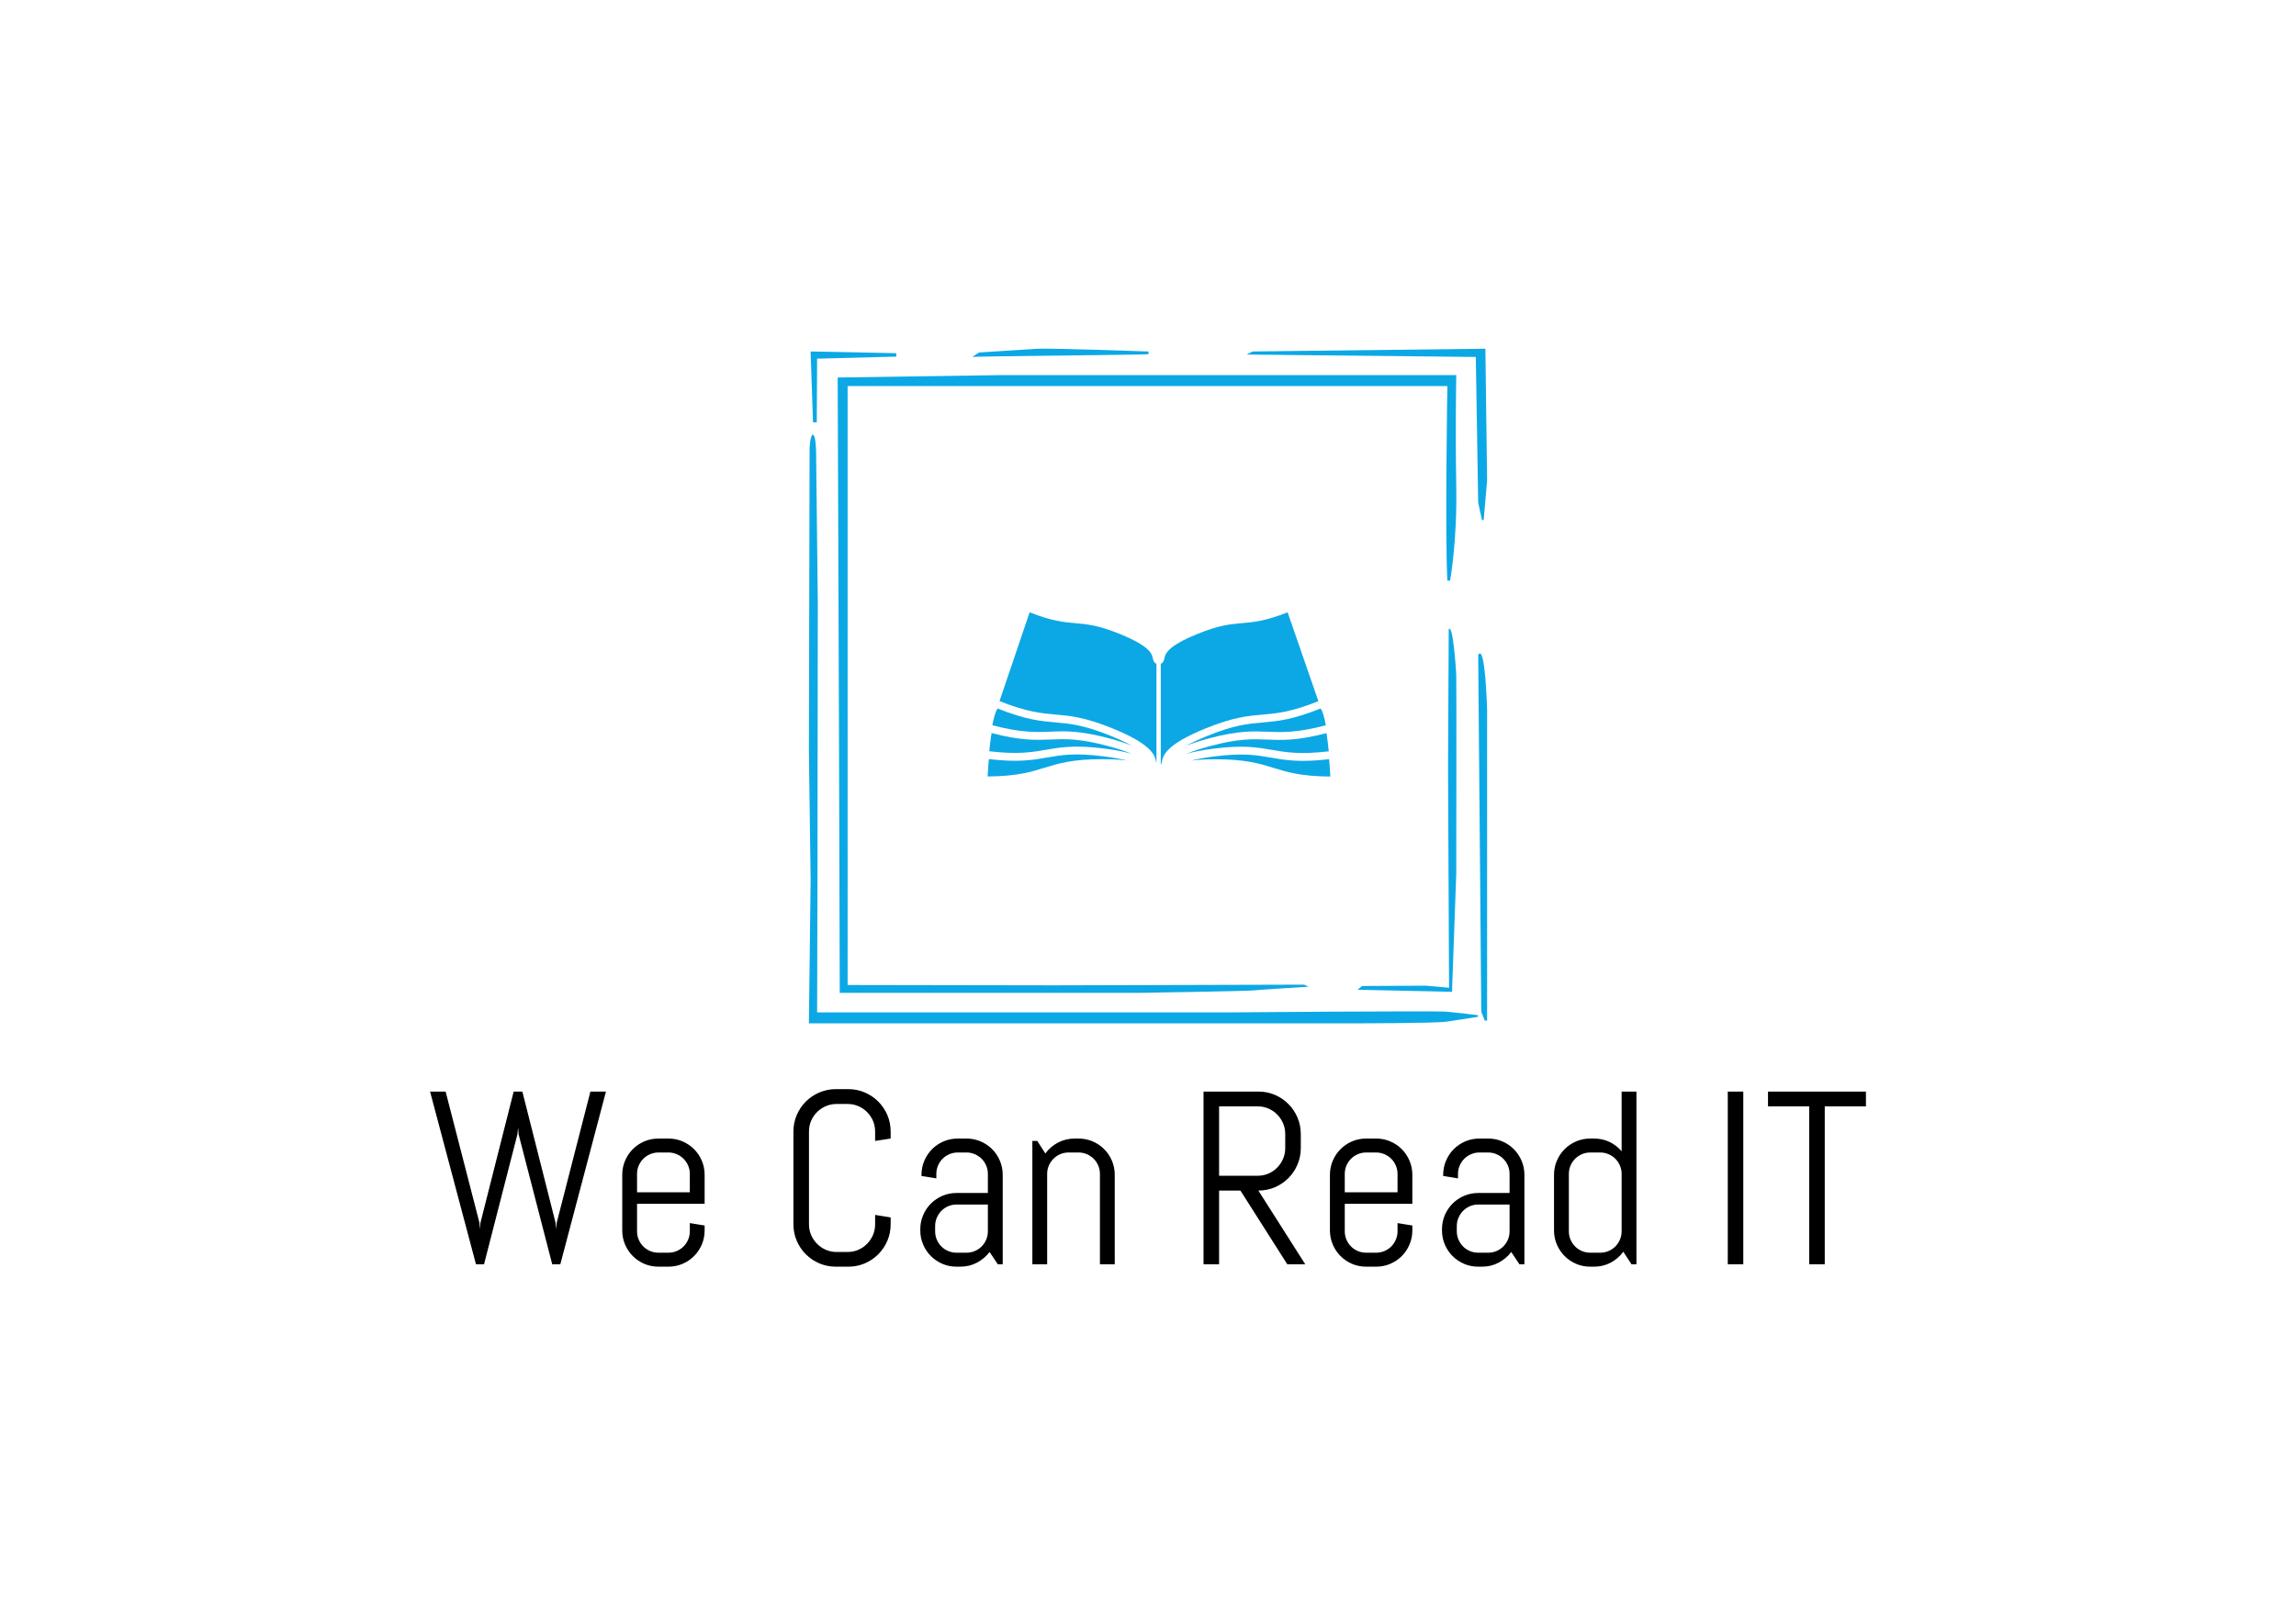
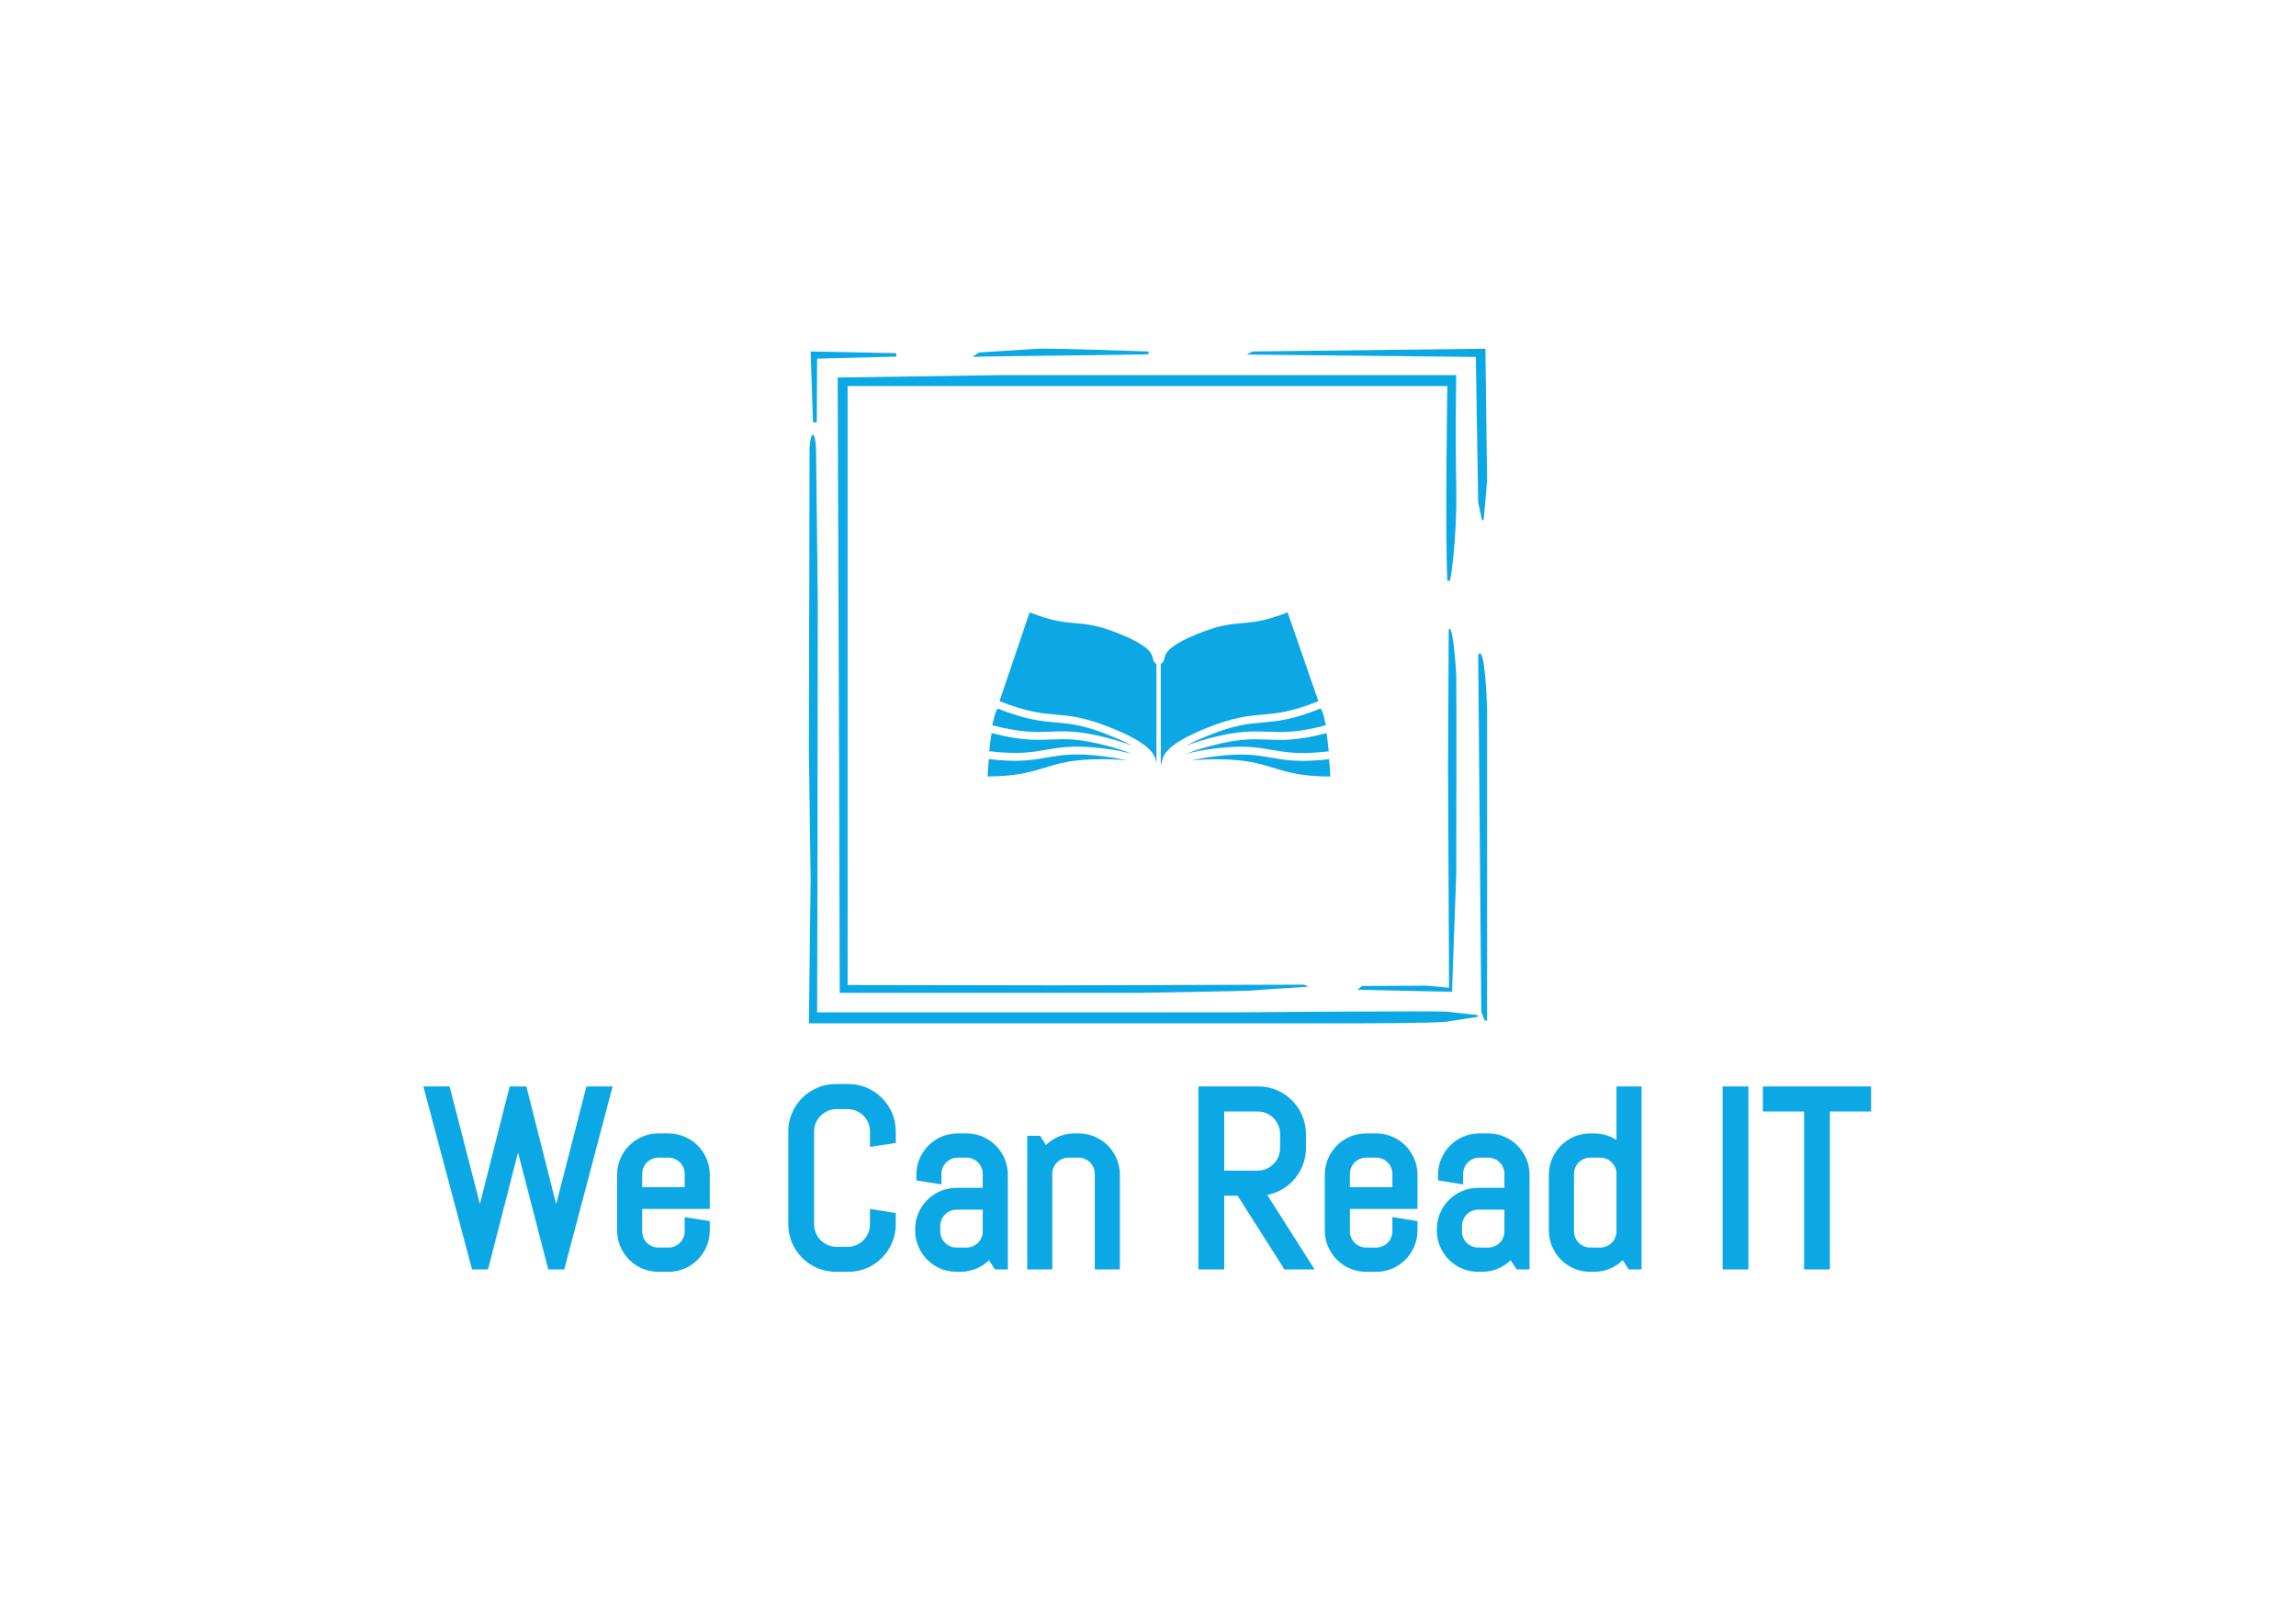
<svg xmlns="http://www.w3.org/2000/svg" version="1.1" height="100%" width="100%" x="0px" y="0px" viewBox="50 50 540 380" xml:space="preserve" preserveAspectRatio="xMidYMid meet" class="">
  <rect x="0px" y="0px" width="100%" height="100%" fill="transparent" />
  <g class="logo-container-box logoContainerBox" transform="scale(0.75) translate(106.6667,80.00002)">
    <g class="containerBody" transform="scale(1.074677) translate(-22.23604,55.87618)">
      <g class="sampleIconBox" transform="scale(1) translate(-0.000007629395,-0.000001525879)">
        <g class="iconFrame" transform="scale(1) translate(220.05,31.89999)" fill="#0ca8e5">
          <g>
            <path class="st0" d="M189.9,41.6c-0.3-16.4,0-32.3,0-32.3H56.8L9.4,10l0.4,110.6l0.2,69h87.6c0,0,31-0.5,32.9-0.7   c1.8-0.2,16.3-1.1,16.3-1.1l-1.3-0.6l-72.8,0.2l-60.4-0.1V12.5h175c0,0-0.7,43.2,0,56.8h0.8C188.1,69.3,190.2,58,189.9,41.6z" />
            <path class="st0" d="M123.3,195.3H3.4L3.5,158l0.1-82.5L3.1,31.5c0,0-0.1-4.7-0.9-4.8c-0.8-0.1-1,3.9-1,3.9l-0.2,88.3l0.5,37.6   l-0.5,42h158c0,0,24.9,0,28.1-0.5c3.2-0.5,9.1-1.4,9.1-1.4v-0.5c0,0-6-0.7-9-1S123.3,195.3,123.3,195.3z" />
            <polygon class="st0" points="3.3,23.1 3.4,4.5 26.5,3.9 26.5,2.9 1.5,2.4 2.2,23.1  " />
            <path class="st0" d="M100.1,2.4c0,0-29.2-1-32.4-0.8c-3.2,0.2-17.1,1.1-17.1,1.1L48.7,4C49,3.8,99,3.4,100.1,3.2V2.4z" />
            <polygon class="st0" points="196.3,46.5 197.4,51.6 197.9,51.6 198.9,40.1 198.4,1.6 130.5,2.4 128.7,3.3 195.6,4  " />
            <path class="st0" d="M162.4,187.6l-1.3,1.1l27.6,0.6v-1.1l1.2-33.4c0,0,0.1-55.7,0-57.9c-0.1-2.3-1-15.2-2.2-13.4l-0.2,40.2   l0.3,64.4l-6.8-0.6L162.4,187.6z" />
            <path class="st0" d="M196.3,91l0.9,104.1l1,2.6h0.7v-3.1v-87.5C198.9,107.2,198.4,87.3,196.3,91z" />
          </g>
        </g>
        <g class="sampleIcons_1" transform="scale(1.026409) translate(266.1706,107.5854)" fill="#0ca8e5">
          <path d="M35.03,35.148c-7.732-3.146-11.661-3.487-15.821-3.848c-4.101-0.354-8.347-0.729-16.382-3.95  c-0.597,0.901-1.09,2.651-1.487,4.772c8.261,2.153,12.443,1.988,16.477,1.821c4.081-0.168,8.298-0.341,16.548,1.847  c2.792,0.741,4.966,1.47,6.695,2.176C39.524,37.117,37.569,36.181,35.03,35.148z" />
          <path d="M34.048,37.982c-8.068-2.141-12.008-1.98-16.182-1.808c-4.11,0.17-8.367,0.338-16.739-1.835  c-0.27,1.654-0.488,3.445-0.661,5.174c8.167,0.969,12.216,0.268,16.122-0.416c4.021-0.703,8.179-1.43,16.647-0.348  c3.312,0.424,5.807,0.94,7.732,1.5C39.258,39.53,37.023,38.771,34.048,37.982z" />
          <path d="M16.801,41.31c-3.991,0.697-8.125,1.412-16.451,0.43C0.18,43.635,0.063,45.386,0,46.685  c8.365-0.059,12.312-1.281,16.133-2.465c3.901-1.208,7.934-2.457,16.469-2.457c2.886,0,5.174,0.146,7.025,0.387  c-1.702-0.43-3.83-0.831-6.547-1.178C24.8,39.912,20.914,40.591,16.801,41.31z" />
          <path d="M79.611,33.969c4.043,0.165,8.232,0.333,16.533-1.835c-0.41-2.307-0.904-4.096-1.479-4.783  c-8.078,3.246-12.334,3.619-16.447,3.975c-4.16,0.361-8.09,0.7-15.822,3.849c-2.539,1.034-4.496,1.97-6.031,2.821  c1.729-0.707,3.904-1.438,6.699-2.178C71.312,33.628,75.531,33.802,79.611,33.969z" />
          <path d="M94.041,25.278L85.287,0c-6.336,2.515-9.715,2.807-12.984,3.09c-3.342,0.289-6.498,0.562-12.707,3.089  c-8.611,3.506-9.078,5.696-9.328,6.873c-0.121,0.565-0.264,1.197-1.038,1.609v28.725c0.004-0.006,0.012-0.012,0.017-0.02  c0.036-0.052,0.068-0.115,0.1-0.184c0.065-0.158,0.114-0.348,0.174-0.625c0.39-1.831,1.042-4.896,12.414-9.523  c7.904-3.22,12.111-3.583,16.18-3.936C82.107,28.753,86.234,28.397,94.041,25.278z" />
          <path d="M80.837,39.123c3.91,0.684,7.961,1.383,16.141,0.414c-0.172-1.79-0.383-3.569-0.633-5.184  c-8.398,2.184-12.664,2.017-16.785,1.846c-4.174-0.171-8.113-0.332-16.182,1.809c-2.975,0.79-5.209,1.549-6.922,2.27  c1.926-0.56,4.422-1.076,7.734-1.5C72.656,37.693,76.818,38.42,80.837,39.123z" />
          <path d="M81.294,44.247c3.82,1.183,7.768,2.406,16.133,2.466c-0.072-1.51-0.188-3.213-0.336-4.948  c-8.334,0.985-12.473,0.269-16.465-0.429c-4.113-0.719-7.998-1.397-16.279-0.338c-2.715,0.348-4.844,0.75-6.545,1.178  c1.85-0.238,4.137-0.387,7.023-0.387C73.361,41.789,77.394,43.039,81.294,44.247z" />
          <path d="M47.907,42.533c0.033,0.154,0.061,0.279,0.091,0.394V14.662c-0.774-0.412-0.917-1.044-1.037-1.609  c-0.251-1.177-0.717-3.367-9.329-6.873c-6.209-2.527-9.365-2.8-12.706-3.089c-3.27-0.283-6.647-0.576-12.981-3.089L3.382,25.25  c7.81,3.121,11.938,3.479,15.933,3.824c4.068,0.353,8.274,0.717,16.179,3.934C46.866,37.636,47.518,40.702,47.907,42.533z" />
        </g>
      </g>
      <g class="sampleTexts_1" transform="scale(1) translate(-0.000007629395,-0.00003662109)">
-         <g class="logo--name svgLogoName_1 logoNameBox" transform="scale(1) translate(109.065,300.72)" fill="#000000">
+         <g class="logo--name svgLogoName_1 logoNameBox" transform="scale(1) translate(109.065,300.72)" fill="#0ca8e5" stroke="#0ca8e5" stroke-width="3">
          <path d="M52.77-50.41L39.45 0L37.09 0L27.28-37.93L27.14-39.90L26.93-37.93L17.19 0L14.84 0L1.44-50.41L5.98-50.41L15.86-12.09L16.00-10.23L16.14-12.09L25.84-50.41L28.37-50.41L38.07-12.09L38.21-10.23L38.39-12.09L48.23-50.41L52.77-50.41ZM81.56-9.88L81.56-9.88L81.56-9.88Q81.56-7.70 80.74-5.77L80.74-5.77L80.74-5.77Q79.91-3.83 78.47-2.39L78.47-2.39L78.47-2.39Q77.03-0.95 75.09-0.12L75.09-0.12L75.09-0.12Q73.16 0.70 70.98 0.70L70.98 0.70L68.10 0.70L68.10 0.70Q65.92 0.70 63.98-0.12L63.98-0.12L63.98-0.12Q62.05-0.95 60.61-2.39L60.61-2.39L60.61-2.39Q59.17-3.83 58.34-5.77L58.34-5.77L58.34-5.77Q57.52-7.70 57.52-9.88L57.52-9.88L57.52-26.12L57.52-26.12Q57.52-28.30 58.34-30.23L58.34-30.23L58.34-30.23Q59.17-32.17 60.61-33.61L60.61-33.61L60.61-33.61Q62.05-35.05 63.98-35.88L63.98-35.88L63.98-35.88Q65.92-36.70 68.10-36.70L68.10-36.70L70.98-36.70L70.98-36.70Q73.16-36.70 75.09-35.88L75.09-35.88L75.09-35.88Q77.03-35.05 78.47-33.61L78.47-33.61L78.47-33.61Q79.91-32.17 80.74-30.23L80.74-30.23L80.74-30.23Q81.56-28.30 81.56-26.12L81.56-26.12L81.56-17.65L61.84-17.65L61.84-9.63L61.84-9.63Q61.84-8.33 62.33-7.19L62.33-7.19L62.33-7.19Q62.82-6.05 63.67-5.20L63.67-5.20L63.67-5.20Q64.51-4.36 65.65-3.87L65.65-3.87L65.65-3.87Q66.80-3.38 68.10-3.38L68.10-3.38L70.98-3.38L70.98-3.38Q72.28-3.38 73.42-3.87L73.42-3.87L73.42-3.87Q74.57-4.36 75.41-5.20L75.41-5.20L75.41-5.20Q76.25-6.05 76.75-7.19L76.75-7.19L76.75-7.19Q77.24-8.33 77.24-9.63L77.24-9.63L77.24-12.02L81.56-11.32L81.56-9.88ZM77.24-21.02L77.24-26.37L77.24-26.37Q77.24-27.67 76.75-28.81L76.75-28.81L76.75-28.81Q76.25-29.95 75.41-30.80L75.41-30.80L75.41-30.80Q74.57-31.64 73.42-32.13L73.42-32.13L73.42-32.13Q72.28-32.63 70.98-32.63L70.98-32.63L68.10-32.63L68.10-32.63Q66.80-32.63 65.65-32.13L65.65-32.13L65.65-32.13Q64.51-31.64 63.67-30.80L63.67-30.80L63.67-30.80Q62.82-29.95 62.33-28.81L62.33-28.81L62.33-28.81Q61.84-27.67 61.84-26.37L61.84-26.37L61.84-21.02L77.24-21.02ZM135.84-11.67L135.84-11.67L135.84-11.67Q135.84-9.11 134.88-6.86L134.88-6.86L134.88-6.86Q133.91-4.61 132.22-2.92L132.22-2.92L132.22-2.92Q130.54-1.23 128.29-0.26L128.29-0.26L128.29-0.26Q126.04 0.70 123.47 0.70L123.47 0.70L119.88 0.70L119.88 0.70Q117.32 0.70 115.05-0.26L115.05-0.26L115.05-0.26Q112.78-1.23 111.09-2.92L111.09-2.92L111.09-2.92Q109.41-4.61 108.44-6.86L108.44-6.86L108.44-6.86Q107.47-9.11 107.47-11.67L107.47-11.67L107.47-38.74L107.47-38.74Q107.47-41.31 108.44-43.56L108.44-43.56L108.44-43.56Q109.41-45.81 111.09-47.50L111.09-47.50L111.09-47.50Q112.78-49.18 115.05-50.15L115.05-50.15L115.05-50.15Q117.32-51.12 119.88-51.12L119.88-51.12L123.47-51.12L123.47-51.12Q126.04-51.12 128.29-50.15L128.29-50.15L128.29-50.15Q130.54-49.18 132.22-47.50L132.22-47.50L132.22-47.50Q133.91-45.81 134.88-43.56L134.88-43.56L134.88-43.56Q135.84-41.31 135.84-38.74L135.84-38.74L135.84-36.70L131.31-36L131.31-38.74L131.31-38.74Q131.31-40.43 130.68-41.89L130.68-41.89L130.68-41.89Q130.04-43.35 128.95-44.44L128.95-44.44L128.95-44.44Q127.86-45.53 126.40-46.16L126.40-46.16L126.40-46.16Q124.95-46.79 123.26-46.79L123.26-46.79L120.09-46.79L120.09-46.79Q118.41-46.79 116.95-46.16L116.95-46.16L116.95-46.16Q115.49-45.53 114.38-44.44L114.38-44.44L114.38-44.44Q113.27-43.35 112.64-41.89L112.64-41.89L112.64-41.89Q112.01-40.43 112.01-38.74L112.01-38.74L112.01-11.67L112.01-11.67Q112.01-9.98 112.64-8.53L112.64-8.53L112.64-8.53Q113.27-7.07 114.38-5.96L114.38-5.96L114.38-5.96Q115.49-4.85 116.95-4.22L116.95-4.22L116.95-4.22Q118.41-3.59 120.09-3.59L120.09-3.59L123.26-3.59L123.26-3.59Q124.95-3.59 126.40-4.22L126.40-4.22L126.40-4.22Q127.86-4.85 128.95-5.96L128.95-5.96L128.95-5.96Q130.04-7.07 130.68-8.53L130.68-8.53L130.68-8.53Q131.31-9.98 131.31-11.67L131.31-11.67L131.31-14.41L135.84-13.68L135.84-11.67ZM168.54 0L167.10 0L164.71-3.59L164.71-3.59Q163.23-1.65 161.02-0.47L161.02-0.47L161.02-0.47Q158.80 0.70 156.16 0.70L156.16 0.70L155.07 0.70L155.07 0.70Q152.89 0.70 150.96-0.12L150.96-0.12L150.96-0.12Q149.03-0.95 147.59-2.39L147.59-2.39L147.59-2.39Q146.14-3.83 145.32-5.77L145.32-5.77L145.32-5.77Q144.49-7.70 144.49-9.88L144.49-9.88L144.49-10.23L144.49-10.23Q144.49-12.41 145.32-14.34L145.32-14.34L145.32-14.34Q146.14-16.28 147.59-17.72L147.59-17.72L147.59-17.72Q149.03-19.16 150.96-19.99L150.96-19.99L150.96-19.99Q152.89-20.81 155.07-20.81L155.07-20.81L164.21-20.81L164.21-26.37L164.21-26.37Q164.21-27.67 163.72-28.81L163.72-28.81L163.72-28.81Q163.23-29.95 162.39-30.80L162.39-30.80L162.39-30.80Q161.54-31.64 160.40-32.13L160.40-32.13L160.40-32.13Q159.26-32.63 157.96-32.63L157.96-32.63L155.43-32.63L155.43-32.63Q154.13-32.63 152.98-32.13L152.98-32.13L152.98-32.13Q151.84-31.64 151.00-30.80L151.00-30.80L151.00-30.80Q150.15-29.95 149.66-28.81L149.66-28.81L149.66-28.81Q149.17-27.67 149.17-26.37L149.17-26.37L149.17-25.07L144.84-25.77L144.84-26.12L144.84-26.12Q144.84-28.30 145.67-30.23L145.67-30.23L145.67-30.23Q146.50-32.17 147.94-33.61L147.94-33.61L147.94-33.61Q149.38-35.05 151.31-35.88L151.31-35.88L151.31-35.88Q153.25-36.70 155.43-36.70L155.43-36.70L157.96-36.70L157.96-36.70Q160.14-36.70 162.07-35.88L162.07-35.88L162.07-35.88Q164.00-35.05 165.45-33.61L165.45-33.61L165.45-33.61Q166.89-32.17 167.71-30.23L167.71-30.23L167.71-30.23Q168.54-28.30 168.54-26.12L168.54-26.12L168.54 0ZM164.21-9.63L164.21-17.44L155.07-17.44L155.07-17.44Q153.77-17.44 152.63-16.95L152.63-16.95L152.63-16.95Q151.49-16.45 150.64-15.59L150.64-15.59L150.64-15.59Q149.80-14.73 149.31-13.59L149.31-13.59L149.31-13.59Q148.82-12.45 148.82-11.14L148.82-11.14L148.82-9.63L148.82-9.63Q148.82-8.33 149.31-7.19L149.31-7.19L149.31-7.19Q149.80-6.05 150.64-5.20L150.64-5.20L150.64-5.20Q151.49-4.36 152.63-3.87L152.63-3.87L152.63-3.87Q153.77-3.38 155.07-3.38L155.07-3.38L157.96-3.38L157.96-3.38Q159.26-3.38 160.40-3.87L160.40-3.87L160.40-3.87Q161.54-4.36 162.39-5.20L162.39-5.20L162.39-5.20Q163.23-6.05 163.72-7.19L163.72-7.19L163.72-7.19Q164.21-8.33 164.21-9.63L164.21-9.63ZM201.23 0L196.91 0L196.91-26.37L196.91-26.37Q196.91-27.67 196.42-28.81L196.42-28.81L196.42-28.81Q195.93-29.95 195.08-30.80L195.08-30.80L195.08-30.80Q194.24-31.64 193.10-32.13L193.10-32.13L193.10-32.13Q191.95-32.63 190.65-32.63L190.65-32.63L187.77-32.63L187.77-32.63Q186.47-32.63 185.33-32.13L185.33-32.13L185.33-32.13Q184.18-31.64 183.34-30.80L183.34-30.80L183.34-30.80Q182.50-29.95 182.00-28.81L182.00-28.81L182.00-28.81Q181.51-27.67 181.51-26.37L181.51-26.37L181.51 0L177.19 0L177.19-36L178.63-36L180.98-32.34L180.98-32.34Q182.46-34.35 184.69-35.53L184.69-35.53L184.69-35.53Q186.93-36.70 189.56-36.70L189.56-36.70L190.65-36.70L190.65-36.70Q192.83-36.70 194.77-35.88L194.77-35.88L194.77-35.88Q196.70-35.05 198.14-33.61L198.14-33.61L198.14-33.61Q199.58-32.17 200.41-30.23L200.41-30.23L200.41-30.23Q201.23-28.30 201.23-26.12L201.23-26.12L201.23 0ZM256.82 0L251.58 0L237.90-21.52L231.68-21.52L231.68 0L227.14 0L227.14-50.41L243.14-50.41L243.14-50.41Q245.71-50.41 247.96-49.45L247.96-49.45L247.96-49.45Q250.21-48.48 251.89-46.79L251.89-46.79L251.89-46.79Q253.58-45.11 254.55-42.84L254.55-42.84L254.55-42.84Q255.52-40.57 255.52-38.00L255.52-38.00L255.52-33.93L255.52-33.93Q255.52-31.36 254.55-29.09L254.55-29.09L254.55-29.09Q253.58-26.82 251.89-25.14L251.89-25.14L251.89-25.14Q250.21-23.45 247.96-22.48L247.96-22.48L247.96-22.48Q245.71-21.52 243.14-21.52L243.14-21.52L256.82 0ZM250.98-33.93L250.98-38.00L250.98-38.00Q250.98-39.69 250.35-41.15L250.35-41.15L250.35-41.15Q249.71-42.61 248.63-43.72L248.63-43.72L248.63-43.72Q247.54-44.82 246.08-45.46L246.08-45.46L246.08-45.46Q244.62-46.09 242.93-46.09L242.93-46.09L231.68-46.09L231.68-25.84L242.93-25.84L242.93-25.84Q244.62-25.84 246.08-26.47L246.08-26.47L246.08-26.47Q247.54-27.11 248.63-28.21L248.63-28.21L248.63-28.21Q249.71-29.32 250.35-30.78L250.35-30.78L250.35-30.78Q250.98-32.24 250.98-33.93L250.98-33.93ZM288.07-9.88L288.07-9.88L288.07-9.88Q288.07-7.70 287.24-5.77L287.24-5.77L287.24-5.77Q286.42-3.83 284.98-2.39L284.98-2.39L284.98-2.39Q283.54-0.95 281.60-0.12L281.60-0.12L281.60-0.12Q279.67 0.70 277.49 0.70L277.49 0.70L274.61 0.70L274.61 0.70Q272.43 0.70 270.49-0.12L270.49-0.12L270.49-0.12Q268.56-0.95 267.12-2.39L267.12-2.39L267.12-2.39Q265.68-3.83 264.85-5.77L264.85-5.77L264.85-5.77Q264.02-7.70 264.02-9.88L264.02-9.88L264.02-26.12L264.02-26.12Q264.02-28.30 264.85-30.23L264.85-30.23L264.85-30.23Q265.68-32.17 267.12-33.61L267.12-33.61L267.12-33.61Q268.56-35.05 270.49-35.88L270.49-35.88L270.49-35.88Q272.43-36.70 274.61-36.70L274.61-36.70L277.49-36.70L277.49-36.70Q279.67-36.70 281.60-35.88L281.60-35.88L281.60-35.88Q283.54-35.05 284.98-33.61L284.98-33.61L284.98-33.61Q286.42-32.17 287.24-30.23L287.24-30.23L287.24-30.23Q288.07-28.30 288.07-26.12L288.07-26.12L288.07-17.65L268.35-17.65L268.35-9.63L268.35-9.63Q268.35-8.33 268.84-7.19L268.84-7.19L268.84-7.19Q269.33-6.05 270.18-5.20L270.18-5.20L270.18-5.20Q271.02-4.36 272.16-3.87L272.16-3.87L272.16-3.87Q273.30-3.38 274.61-3.38L274.61-3.38L277.49-3.38L277.49-3.38Q278.79-3.38 279.93-3.87L279.93-3.87L279.93-3.87Q281.07-4.36 281.92-5.20L281.92-5.20L281.92-5.20Q282.76-6.05 283.25-7.19L283.25-7.19L283.25-7.19Q283.75-8.33 283.75-9.63L283.75-9.63L283.75-12.02L288.07-11.32L288.07-9.88ZM283.75-21.02L283.75-26.37L283.75-26.37Q283.75-27.67 283.25-28.81L283.25-28.81L283.25-28.81Q282.76-29.95 281.92-30.80L281.92-30.80L281.92-30.80Q281.07-31.64 279.93-32.13L279.93-32.13L279.93-32.13Q278.79-32.63 277.49-32.63L277.49-32.63L274.61-32.63L274.61-32.63Q273.30-32.63 272.16-32.13L272.16-32.13L272.16-32.13Q271.02-31.64 270.18-30.80L270.18-30.80L270.18-30.80Q269.33-29.95 268.84-28.81L268.84-28.81L268.84-28.81Q268.35-27.67 268.35-26.37L268.35-26.37L268.35-21.02L283.75-21.02ZM320.77 0L319.32 0L316.93-3.59L316.93-3.59Q315.46-1.65 313.24-0.47L313.24-0.47L313.24-0.47Q311.03 0.70 308.39 0.70L308.39 0.70L307.30 0.70L307.30 0.70Q305.12 0.70 303.19-0.12L303.19-0.12L303.19-0.12Q301.25-0.95 299.81-2.39L299.81-2.39L299.81-2.39Q298.37-3.83 297.54-5.77L297.54-5.77L297.54-5.77Q296.72-7.70 296.72-9.88L296.72-9.88L296.72-10.23L296.72-10.23Q296.72-12.41 297.54-14.34L297.54-14.34L297.54-14.34Q298.37-16.28 299.81-17.72L299.81-17.72L299.81-17.72Q301.25-19.16 303.19-19.99L303.19-19.99L303.19-19.99Q305.12-20.81 307.30-20.81L307.30-20.81L316.44-20.81L316.44-26.37L316.44-26.37Q316.44-27.67 315.95-28.81L315.95-28.81L315.95-28.81Q315.46-29.95 314.61-30.80L314.61-30.80L314.61-30.80Q313.77-31.64 312.63-32.13L312.63-32.13L312.63-32.13Q311.48-32.63 310.18-32.63L310.18-32.63L307.65-32.63L307.65-32.63Q306.35-32.63 305.21-32.13L305.21-32.13L305.21-32.13Q304.07-31.64 303.22-30.80L303.22-30.80L303.22-30.80Q302.38-29.95 301.89-28.81L301.89-28.81L301.89-28.81Q301.39-27.67 301.39-26.37L301.39-26.37L301.39-25.07L297.07-25.77L297.07-26.12L297.07-26.12Q297.07-28.30 297.90-30.23L297.90-30.23L297.90-30.23Q298.72-32.17 300.16-33.61L300.16-33.61L300.16-33.61Q301.61-35.05 303.54-35.88L303.54-35.88L303.54-35.88Q305.47-36.70 307.65-36.70L307.65-36.70L310.18-36.70L310.18-36.70Q312.36-36.70 314.30-35.88L314.30-35.88L314.30-35.88Q316.23-35.05 317.67-33.61L317.67-33.61L317.67-33.61Q319.11-32.17 319.94-30.23L319.94-30.23L319.94-30.23Q320.77-28.30 320.77-26.12L320.77-26.12L320.77 0ZM316.44-9.63L316.44-17.44L307.30-17.44L307.30-17.44Q306-17.44 304.86-16.95L304.86-16.95L304.86-16.95Q303.71-16.45 302.87-15.59L302.87-15.59L302.87-15.59Q302.03-14.73 301.54-13.59L301.54-13.59L301.54-13.59Q301.04-12.45 301.04-11.14L301.04-11.14L301.04-9.63L301.04-9.63Q301.04-8.33 301.54-7.19L301.54-7.19L301.54-7.19Q302.03-6.05 302.87-5.20L302.87-5.20L302.87-5.20Q303.71-4.36 304.86-3.87L304.86-3.87L304.86-3.87Q306-3.38 307.30-3.38L307.30-3.38L310.18-3.38L310.18-3.38Q311.48-3.38 312.63-3.87L312.63-3.87L312.63-3.87Q313.77-4.36 314.61-5.20L314.61-5.20L314.61-5.20Q315.46-6.05 315.95-7.19L315.95-7.19L315.95-7.19Q316.44-8.33 316.44-9.63L316.44-9.63ZM353.46 0L352.02 0L349.63-3.66L349.63-3.66Q348.15-1.65 345.94-0.47L345.94-0.47L345.94-0.47Q343.72 0.70 341.09 0.70L341.09 0.70L340.00 0.70L340.00 0.70Q337.82 0.70 335.88-0.12L335.88-0.12L335.88-0.12Q333.95-0.95 332.51-2.39L332.51-2.39L332.51-2.39Q331.07-3.83 330.24-5.77L330.24-5.77L330.24-5.77Q329.41-7.70 329.41-9.88L329.41-9.88L329.41-26.12L329.41-26.12Q329.41-28.30 330.24-30.23L330.24-30.23L330.24-30.23Q331.07-32.17 332.51-33.61L332.51-33.61L332.51-33.61Q333.95-35.05 335.88-35.88L335.88-35.88L335.88-35.88Q337.82-36.70 340.00-36.70L340.00-36.70L341.09-36.70L341.09-36.70Q343.51-36.70 345.59-35.72L345.59-35.72L345.59-35.72Q347.66-34.73 349.14-32.98L349.14-32.98L349.14-50.41L353.46-50.41L353.46 0ZM349.14-9.63L349.14-26.37L349.14-26.37Q349.14-27.67 348.64-28.81L348.64-28.81L348.64-28.81Q348.15-29.95 347.31-30.80L347.31-30.80L347.31-30.80Q346.46-31.64 345.32-32.13L345.32-32.13L345.32-32.13Q344.18-32.63 342.88-32.63L342.88-32.63L340.00-32.63L340.00-32.63Q338.70-32.63 337.55-32.13L337.55-32.13L337.55-32.13Q336.41-31.64 335.57-30.80L335.57-30.80L335.57-30.80Q334.72-29.95 334.23-28.81L334.23-28.81L334.23-28.81Q333.74-27.67 333.74-26.37L333.74-26.37L333.74-9.63L333.74-9.63Q333.74-8.33 334.23-7.19L334.23-7.19L334.23-7.19Q334.72-6.05 335.57-5.20L335.57-5.20L335.57-5.20Q336.41-4.36 337.55-3.87L337.55-3.87L337.55-3.87Q338.70-3.38 340.00-3.38L340.00-3.38L342.88-3.38L342.88-3.38Q344.18-3.38 345.32-3.87L345.32-3.87L345.32-3.87Q346.46-4.36 347.31-5.20L347.31-5.20L347.31-5.20Q348.15-6.05 348.64-7.19L348.64-7.19L348.64-7.19Q349.14-8.33 349.14-9.63L349.14-9.63ZM384.64 0L380.11 0L380.11-50.41L384.64-50.41L384.64 0ZM420.43-46.09L408.41-46.09L408.41 0L403.88 0L403.88-46.09L391.85-46.09L391.85-50.41L420.43-50.41L420.43-46.09Z" />
        </g>
        <g id="" class="logo--name svgSloganText_1 sloganBox" transform="scale(1) translate(320,326.4)" fill="#0ca8e5">
          <path d="" />
        </g>
      </g>
    </g>
  </g>
</svg>
